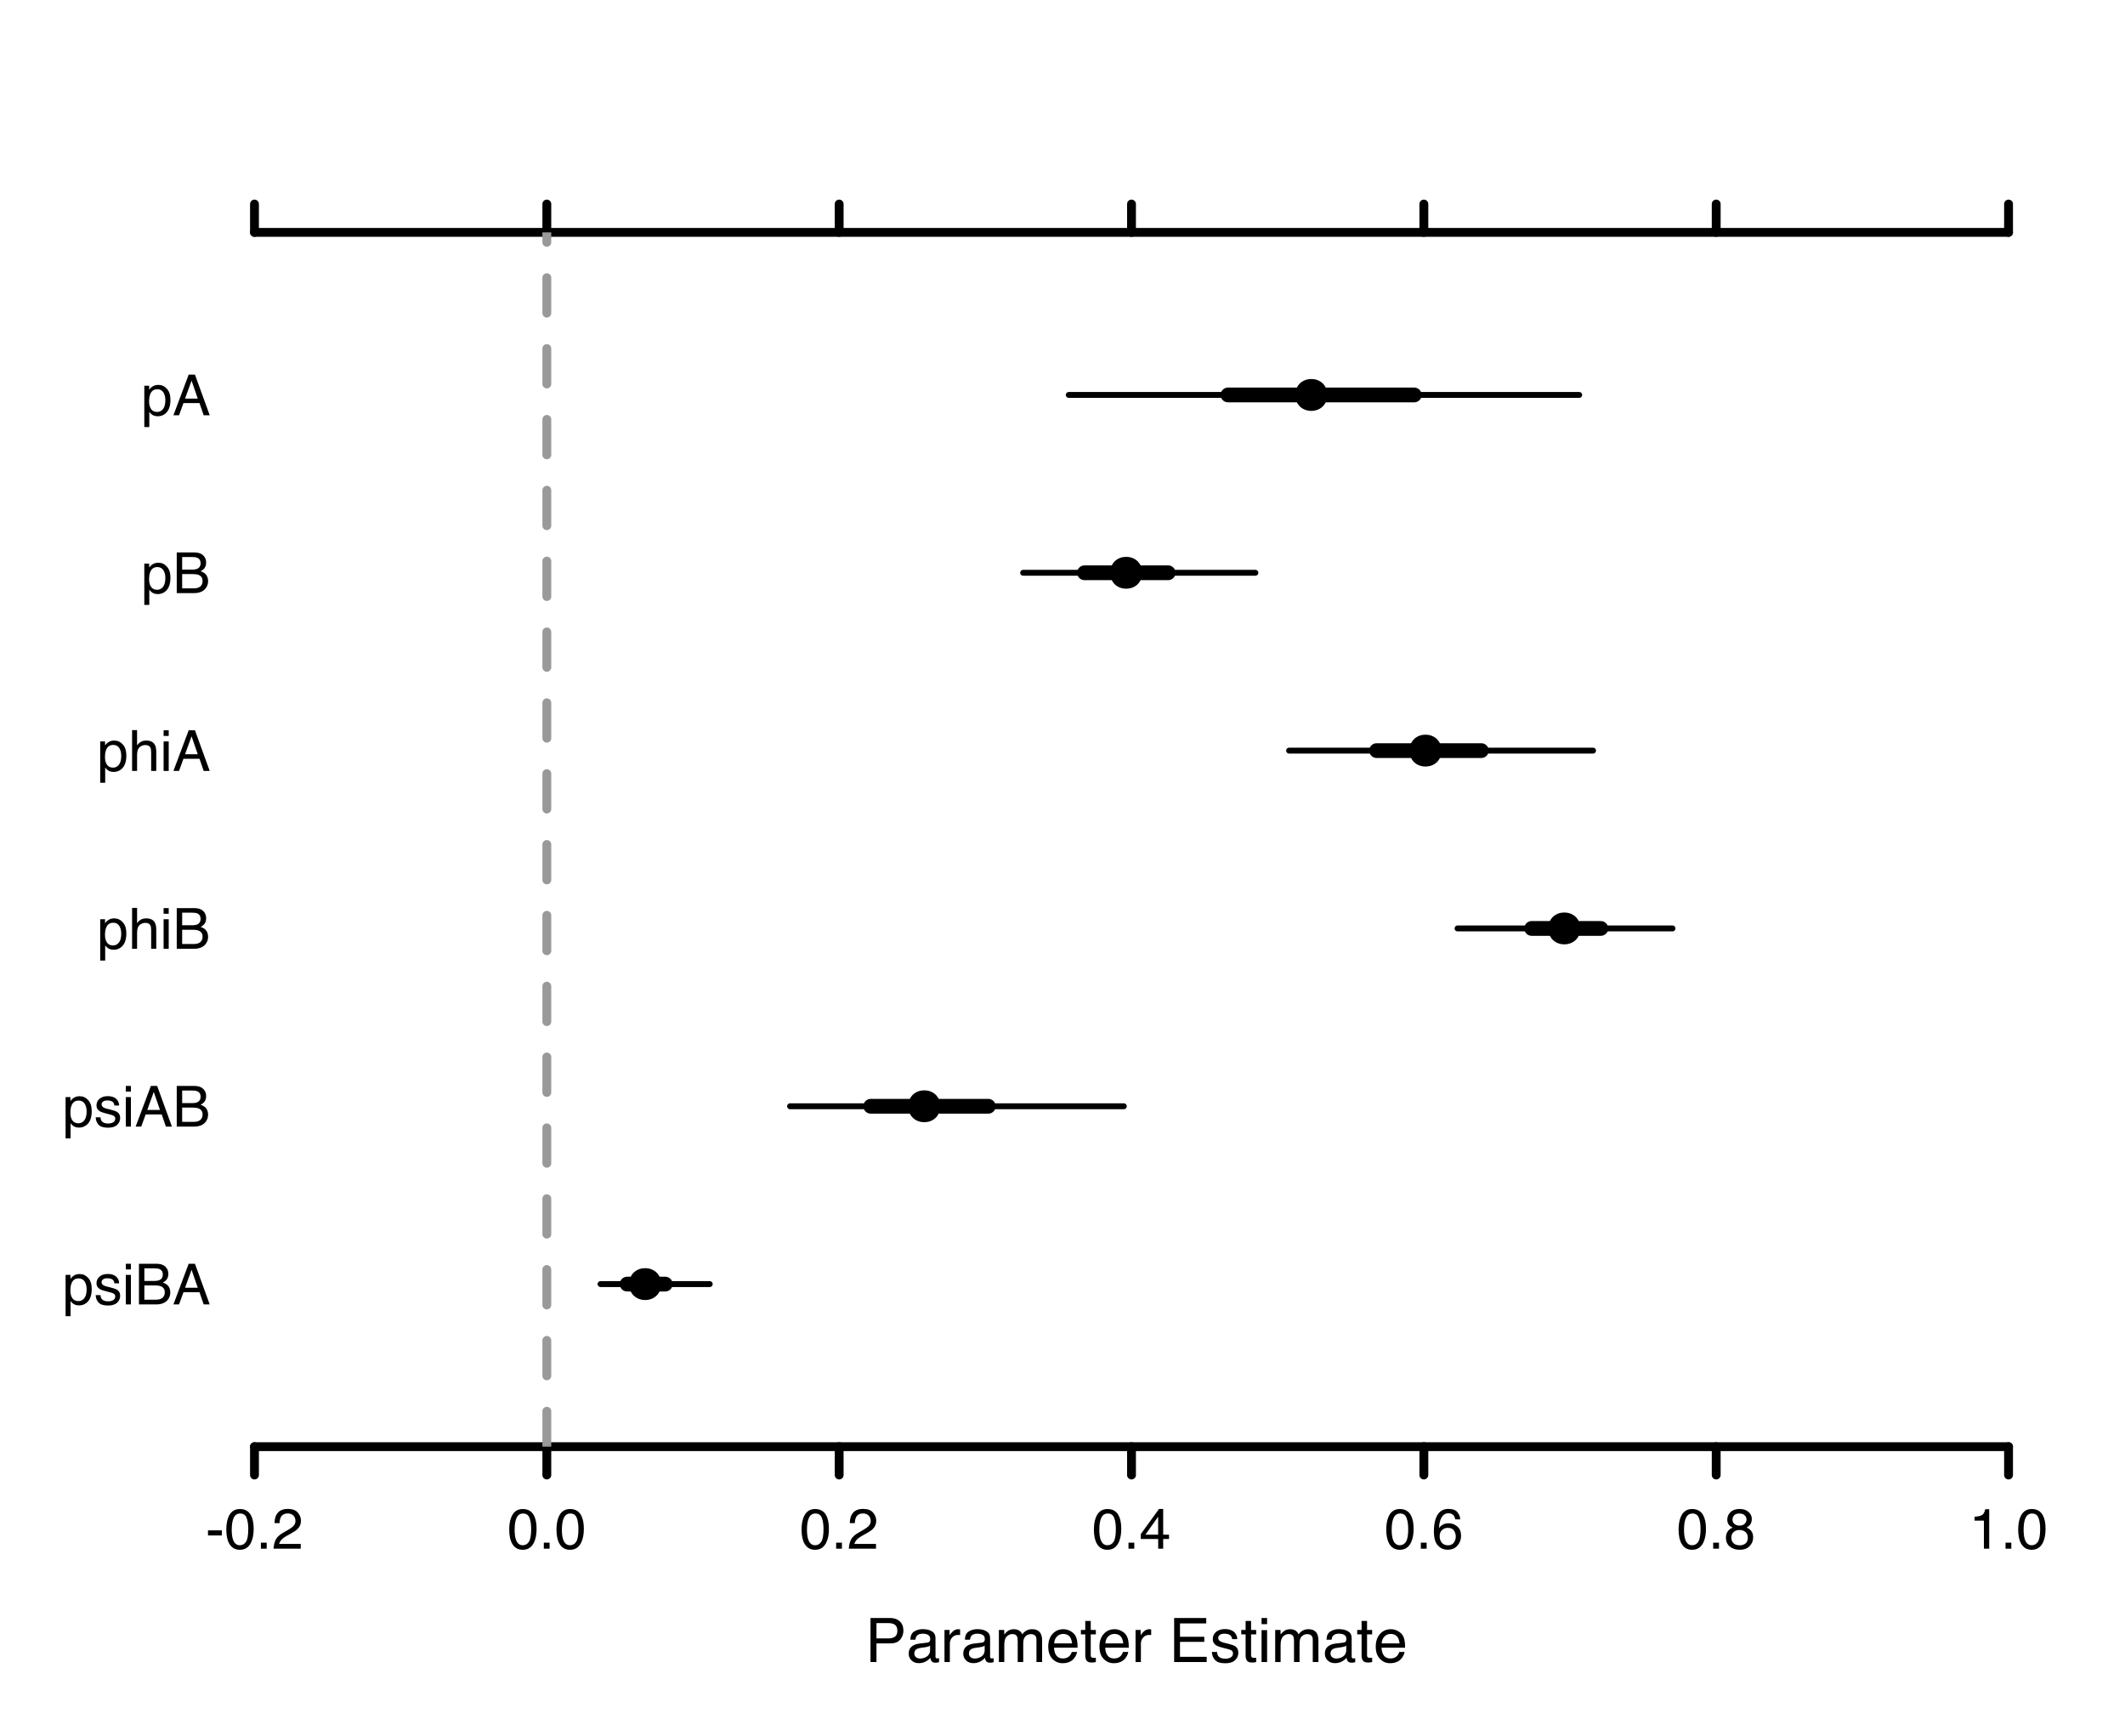
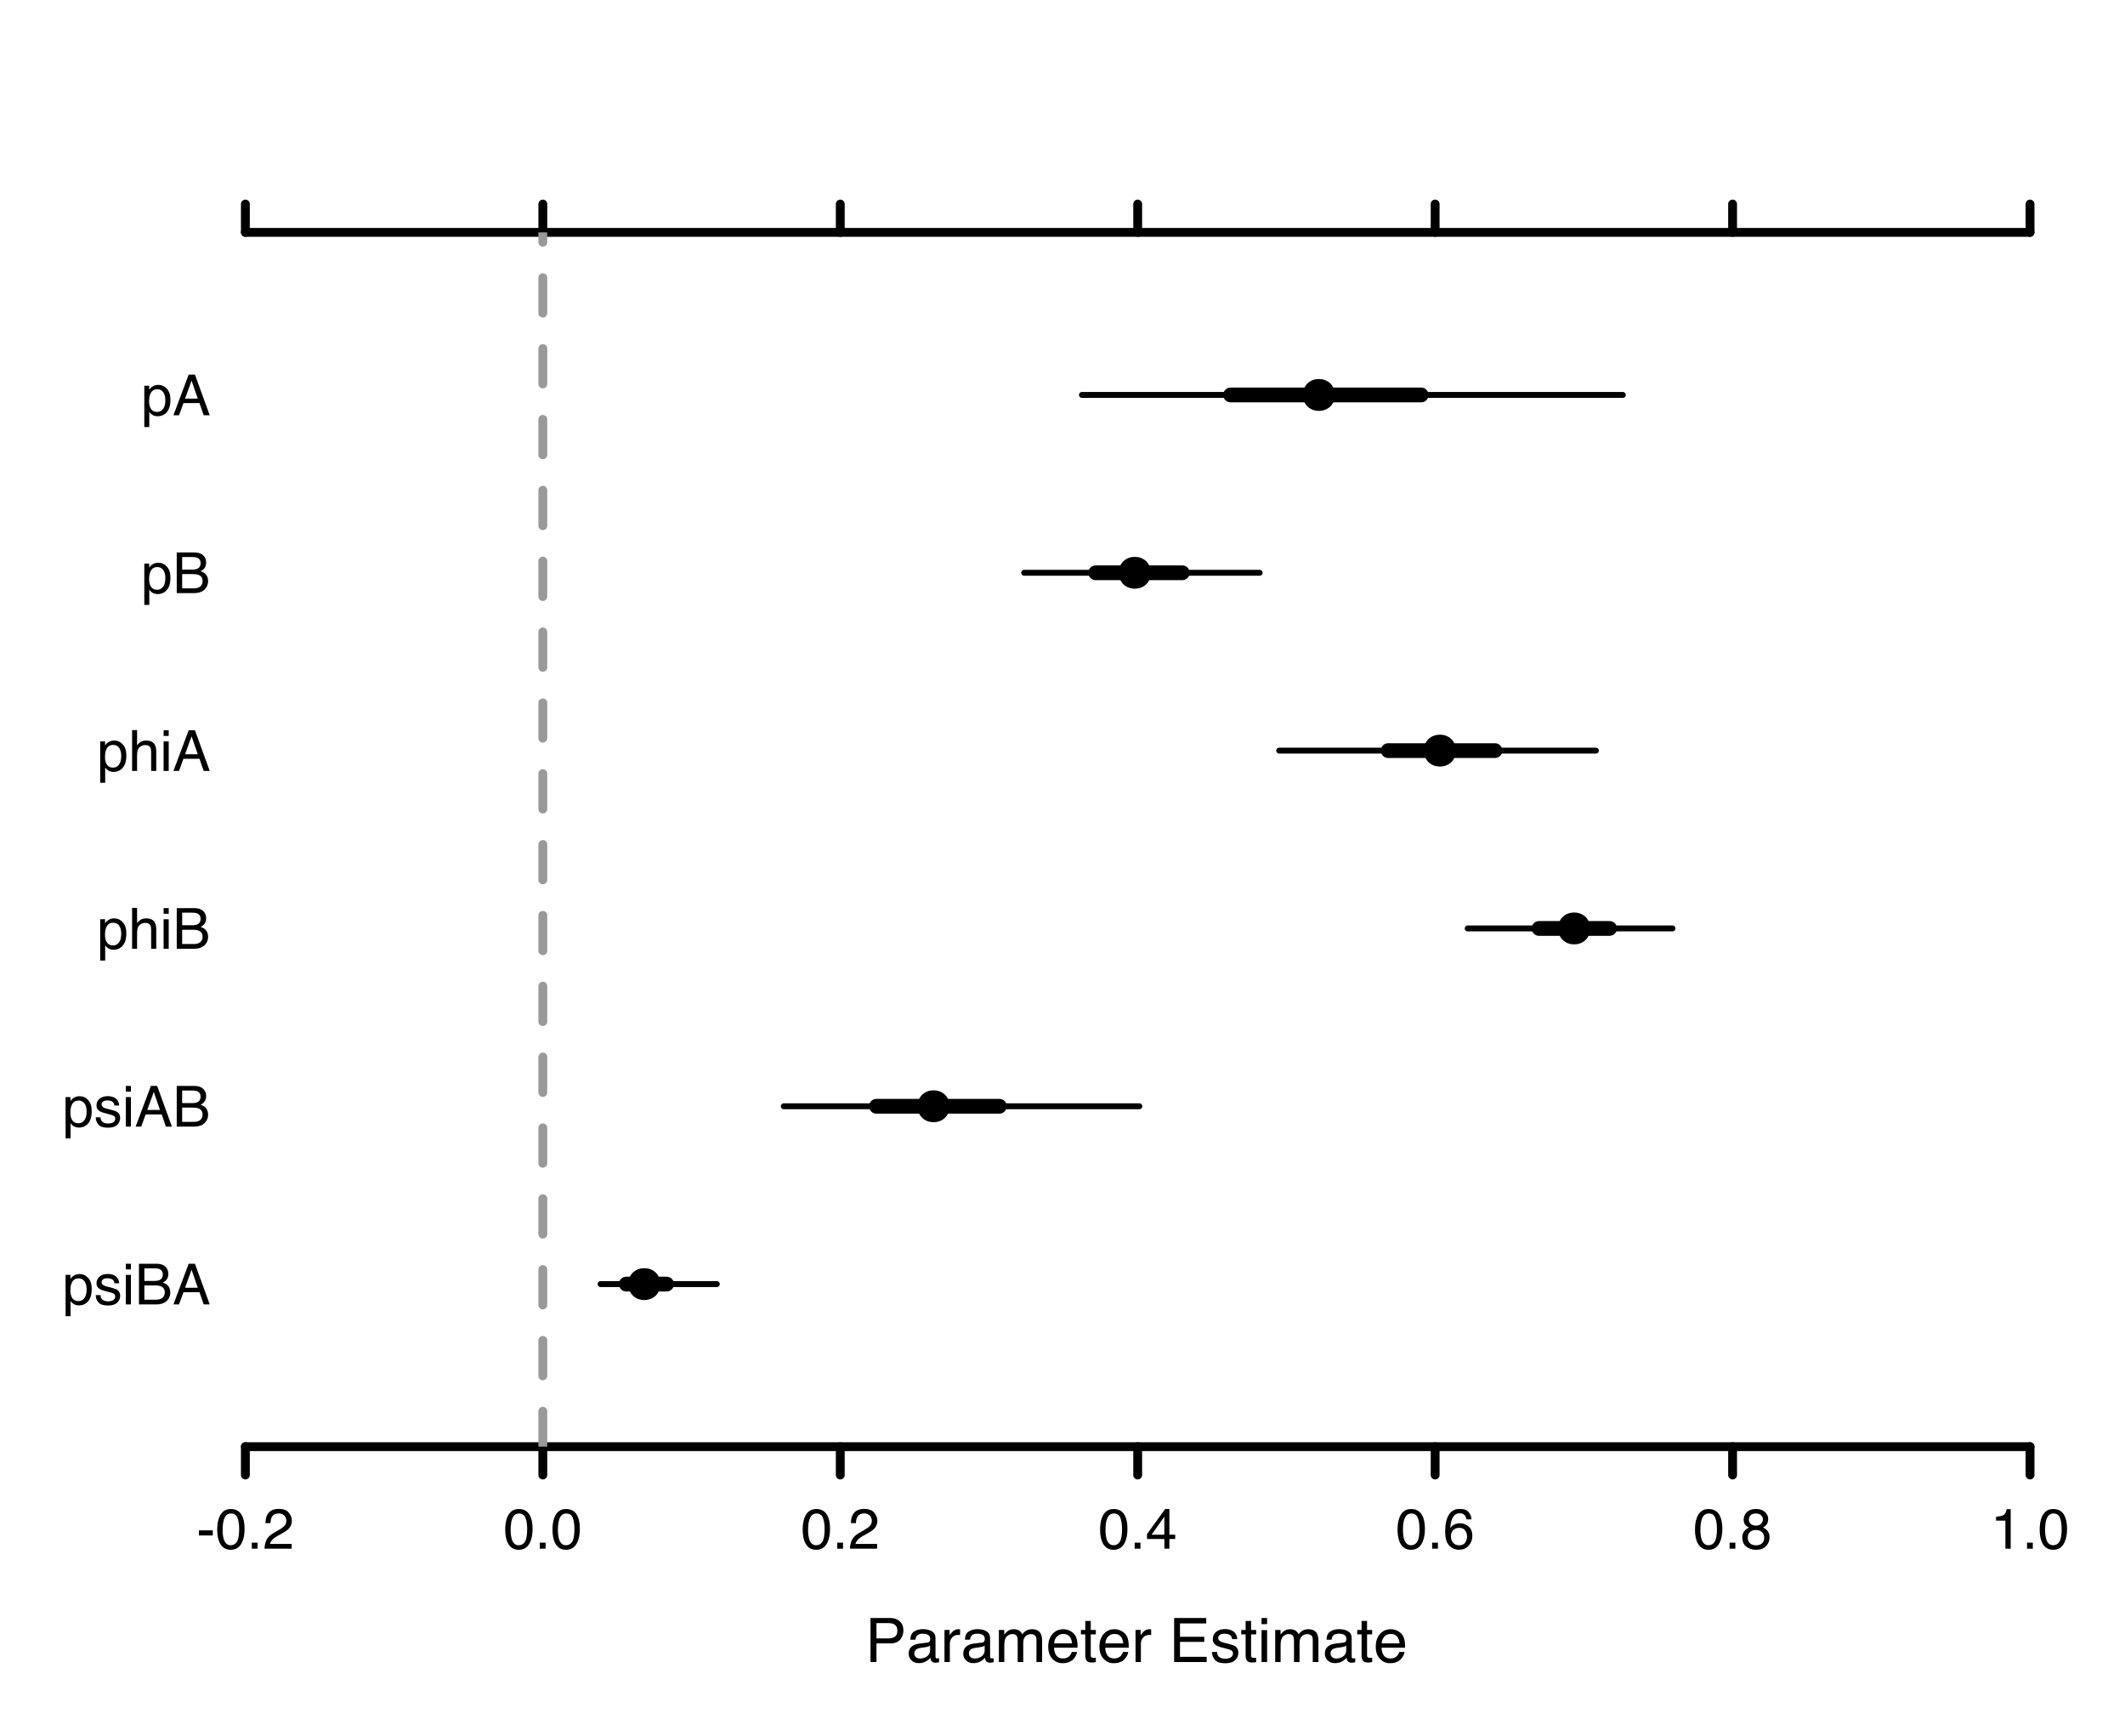
<svg xmlns="http://www.w3.org/2000/svg" xmlns:xlink="http://www.w3.org/1999/xlink" width="540pt" height="441pt" viewBox="0 0 540 441" version="1.1">
  <defs>
    <g>
      <symbol overflow="visible" id="glyph0-0">
        <path style="stroke:none;" d="M 0.5 0 L 0.5 -11.188 L 9.375 -11.188 L 9.375 0 Z M 7.984 -1.406 L 7.984 -9.781 L 1.906 -9.781 L 1.906 -1.406 Z M 7.984 -1.406 " />
      </symbol>
      <symbol overflow="visible" id="glyph0-1">
        <path style="stroke:none;" d="M 1.328 -11.188 L 6.359 -11.188 C 7.359 -11.188 8.16 -10.906 8.766 -10.344 C 9.379 -9.781 9.688 -8.992 9.688 -7.984 C 9.688 -7.109 9.414 -6.348 8.875 -5.703 C 8.332 -5.055 7.492 -4.734 6.359 -4.734 L 2.844 -4.734 L 2.844 0 L 1.328 0 Z M 8.156 -7.969 C 8.156 -8.789 7.848 -9.348 7.234 -9.641 C 6.898 -9.805 6.441 -9.891 5.859 -9.891 L 2.844 -9.891 L 2.844 -6 L 5.859 -6 C 6.547 -6 7.098 -6.145 7.516 -6.438 C 7.941 -6.727 8.156 -7.238 8.156 -7.969 Z M 8.156 -7.969 " />
      </symbol>
      <symbol overflow="visible" id="glyph0-2">
        <path style="stroke:none;" d="M 2.062 -2.172 C 2.062 -1.773 2.203 -1.461 2.484 -1.234 C 2.773 -1.004 3.117 -0.891 3.516 -0.891 C 3.992 -0.891 4.461 -1 4.922 -1.219 C 5.68 -1.594 6.062 -2.203 6.062 -3.047 L 6.062 -4.156 C 5.895 -4.039 5.676 -3.945 5.406 -3.875 C 5.145 -3.812 4.891 -3.766 4.641 -3.734 L 3.812 -3.625 C 3.312 -3.562 2.938 -3.457 2.688 -3.312 C 2.27 -3.07 2.062 -2.691 2.062 -2.172 Z M 5.375 -4.938 C 5.688 -4.977 5.895 -5.113 6 -5.344 C 6.062 -5.457 6.094 -5.629 6.094 -5.859 C 6.094 -6.328 5.926 -6.664 5.594 -6.875 C 5.258 -7.094 4.785 -7.203 4.172 -7.203 C 3.453 -7.203 2.945 -7.004 2.656 -6.609 C 2.488 -6.398 2.379 -6.086 2.328 -5.672 L 1.047 -5.672 C 1.066 -6.672 1.391 -7.367 2.016 -7.766 C 2.648 -8.16 3.379 -8.359 4.203 -8.359 C 5.16 -8.359 5.941 -8.172 6.547 -7.797 C 7.141 -7.43 7.438 -6.863 7.438 -6.094 L 7.438 -1.406 C 7.438 -1.258 7.461 -1.141 7.516 -1.047 C 7.578 -0.961 7.703 -0.922 7.891 -0.922 C 7.953 -0.922 8.02 -0.926 8.094 -0.938 C 8.164 -0.945 8.25 -0.957 8.344 -0.969 L 8.344 0.031 C 8.125 0.094 7.957 0.129 7.844 0.141 C 7.738 0.16 7.586 0.172 7.391 0.172 C 6.922 0.172 6.578 0.004 6.359 -0.328 C 6.254 -0.504 6.176 -0.754 6.125 -1.078 C 5.844 -0.711 5.441 -0.395 4.922 -0.125 C 4.398 0.145 3.828 0.281 3.203 0.281 C 2.441 0.281 1.82 0.051 1.344 -0.406 C 0.863 -0.875 0.625 -1.453 0.625 -2.141 C 0.625 -2.898 0.859 -3.484 1.328 -3.891 C 1.805 -4.305 2.426 -4.566 3.188 -4.672 Z M 4.234 -8.359 Z M 4.234 -8.359 " />
      </symbol>
      <symbol overflow="visible" id="glyph0-3">
        <path style="stroke:none;" d="M 1.047 -8.156 L 2.344 -8.156 L 2.344 -6.75 C 2.445 -7.02 2.707 -7.352 3.125 -7.75 C 3.539 -8.145 4.02 -8.344 4.562 -8.344 C 4.594 -8.344 4.641 -8.336 4.703 -8.328 C 4.766 -8.328 4.867 -8.316 5.016 -8.297 L 5.016 -6.859 C 4.93 -6.867 4.852 -6.875 4.781 -6.875 C 4.719 -6.883 4.645 -6.891 4.562 -6.891 C 3.875 -6.891 3.344 -6.664 2.969 -6.219 C 2.594 -5.781 2.406 -5.27 2.406 -4.688 L 2.406 0 L 1.047 0 Z M 1.047 -8.156 " />
      </symbol>
      <symbol overflow="visible" id="glyph0-4">
        <path style="stroke:none;" d="M 1 -8.156 L 2.359 -8.156 L 2.359 -7 C 2.68 -7.395 2.977 -7.688 3.25 -7.875 C 3.695 -8.188 4.207 -8.344 4.781 -8.344 C 5.426 -8.344 5.945 -8.18 6.344 -7.859 C 6.57 -7.672 6.773 -7.398 6.953 -7.047 C 7.266 -7.484 7.625 -7.805 8.031 -8.016 C 8.445 -8.234 8.91 -8.344 9.422 -8.344 C 10.516 -8.344 11.258 -7.945 11.656 -7.156 C 11.875 -6.727 11.984 -6.148 11.984 -5.422 L 11.984 0 L 10.547 0 L 10.547 -5.672 C 10.547 -6.211 10.41 -6.582 10.141 -6.781 C 9.867 -6.988 9.539 -7.094 9.156 -7.094 C 8.613 -7.094 8.148 -6.91 7.766 -6.547 C 7.379 -6.18 7.188 -5.582 7.188 -4.75 L 7.188 0 L 5.781 0 L 5.781 -5.328 C 5.781 -5.879 5.719 -6.281 5.594 -6.531 C 5.383 -6.914 4.992 -7.109 4.422 -7.109 C 3.898 -7.109 3.426 -6.906 3 -6.5 C 2.582 -6.102 2.375 -5.379 2.375 -4.328 L 2.375 0 L 1 0 Z M 1 -8.156 " />
      </symbol>
      <symbol overflow="visible" id="glyph0-5">
        <path style="stroke:none;" d="M 4.406 -8.344 C 4.977 -8.344 5.535 -8.203 6.078 -7.922 C 6.617 -7.648 7.035 -7.301 7.328 -6.875 C 7.598 -6.469 7.781 -5.988 7.875 -5.438 C 7.957 -5.062 8 -4.461 8 -3.641 L 2.016 -3.641 C 2.047 -2.816 2.242 -2.156 2.609 -1.656 C 2.973 -1.156 3.535 -0.906 4.297 -0.906 C 5.016 -0.906 5.586 -1.141 6.016 -1.609 C 6.254 -1.879 6.426 -2.195 6.531 -2.562 L 7.875 -2.562 C 7.844 -2.258 7.723 -1.922 7.516 -1.547 C 7.316 -1.18 7.098 -0.883 6.859 -0.656 C 6.441 -0.25 5.926 0.023 5.312 0.172 C 4.977 0.254 4.602 0.297 4.188 0.297 C 3.176 0.297 2.316 -0.07 1.609 -0.812 C 0.898 -1.551 0.547 -2.586 0.547 -3.922 C 0.547 -5.234 0.898 -6.297 1.609 -7.109 C 2.328 -7.93 3.258 -8.344 4.406 -8.344 Z M 6.594 -4.734 C 6.531 -5.328 6.398 -5.801 6.203 -6.156 C 5.828 -6.812 5.195 -7.141 4.312 -7.141 C 3.688 -7.141 3.16 -6.91 2.734 -6.453 C 2.305 -6.004 2.082 -5.43 2.062 -4.734 Z M 4.266 -8.359 Z M 4.266 -8.359 " />
      </symbol>
      <symbol overflow="visible" id="glyph0-6">
        <path style="stroke:none;" d="M 1.281 -10.438 L 2.672 -10.438 L 2.672 -8.156 L 3.969 -8.156 L 3.969 -7.031 L 2.672 -7.031 L 2.672 -1.719 C 2.672 -1.426 2.766 -1.234 2.953 -1.141 C 3.055 -1.086 3.234 -1.062 3.484 -1.062 C 3.555 -1.062 3.629 -1.062 3.703 -1.062 C 3.773 -1.062 3.863 -1.066 3.969 -1.078 L 3.969 0 C 3.812 0.039 3.645 0.07 3.469 0.094 C 3.301 0.113 3.117 0.125 2.922 0.125 C 2.285 0.125 1.852 -0.035 1.625 -0.359 C 1.395 -0.691 1.281 -1.117 1.281 -1.641 L 1.281 -7.031 L 0.172 -7.031 L 0.172 -8.156 L 1.281 -8.156 Z M 1.281 -10.438 " />
      </symbol>
      <symbol overflow="visible" id="glyph0-7">
        <path style="stroke:none;" d="" />
      </symbol>
      <symbol overflow="visible" id="glyph0-8">
        <path style="stroke:none;" d="M 1.328 -11.188 L 9.484 -11.188 L 9.484 -9.812 L 2.812 -9.812 L 2.812 -6.422 L 8.984 -6.422 L 8.984 -5.125 L 2.812 -5.125 L 2.812 -1.328 L 9.594 -1.328 L 9.594 0 L 1.328 0 Z M 5.469 -11.188 Z M 5.469 -11.188 " />
      </symbol>
      <symbol overflow="visible" id="glyph0-9">
        <path style="stroke:none;" d="M 1.812 -2.562 C 1.852 -2.102 1.969 -1.75 2.156 -1.5 C 2.508 -1.062 3.109 -0.844 3.953 -0.844 C 4.461 -0.844 4.91 -0.953 5.297 -1.172 C 5.68 -1.391 5.875 -1.734 5.875 -2.203 C 5.875 -2.547 5.719 -2.812 5.406 -3 C 5.207 -3.113 4.816 -3.242 4.234 -3.391 L 3.156 -3.656 C 2.457 -3.832 1.941 -4.023 1.609 -4.234 C 1.023 -4.609 0.734 -5.125 0.734 -5.781 C 0.734 -6.551 1.008 -7.176 1.562 -7.656 C 2.125 -8.133 2.875 -8.375 3.812 -8.375 C 5.039 -8.375 5.926 -8.008 6.469 -7.281 C 6.801 -6.82 6.961 -6.332 6.953 -5.812 L 5.672 -5.812 C 5.641 -6.125 5.531 -6.406 5.344 -6.656 C 5.02 -7.02 4.473 -7.203 3.703 -7.203 C 3.18 -7.203 2.785 -7.098 2.516 -6.891 C 2.254 -6.691 2.125 -6.43 2.125 -6.109 C 2.125 -5.754 2.301 -5.473 2.656 -5.266 C 2.852 -5.141 3.148 -5.023 3.547 -4.922 L 4.453 -4.703 C 5.441 -4.461 6.102 -4.234 6.438 -4.016 C 6.969 -3.66 7.234 -3.109 7.234 -2.359 C 7.234 -1.629 6.957 -1 6.406 -0.469 C 5.852 0.051 5.016 0.312 3.891 0.312 C 2.68 0.312 1.82 0.035 1.312 -0.516 C 0.812 -1.066 0.539 -1.75 0.5 -2.562 Z M 3.844 -8.359 Z M 3.844 -8.359 " />
      </symbol>
      <symbol overflow="visible" id="glyph0-10">
        <path style="stroke:none;" d="M 1 -8.109 L 2.406 -8.109 L 2.406 0 L 1 0 Z M 1 -11.188 L 2.406 -11.188 L 2.406 -9.625 L 1 -9.625 Z M 1 -11.188 " />
      </symbol>
      <symbol overflow="visible" id="glyph1-0">
        <path style="stroke:none;" d="M 0.469 0 L 0.469 -10.328 L 8.672 -10.328 L 8.672 0 Z M 7.375 -1.297 L 7.375 -9.047 L 1.766 -9.047 L 1.766 -1.297 Z M 7.375 -1.297 " />
      </symbol>
      <symbol overflow="visible" id="glyph1-1">
        <path style="stroke:none;" d="M 0.594 -4.656 L 4.125 -4.656 L 4.125 -3.359 L 0.594 -3.359 Z M 0.594 -4.656 " />
      </symbol>
      <symbol overflow="visible" id="glyph1-2">
        <path style="stroke:none;" d="M 3.891 -10.078 C 5.203 -10.078 6.145 -9.539 6.719 -8.469 C 7.176 -7.633 7.406 -6.492 7.406 -5.047 C 7.406 -3.68 7.195 -2.551 6.781 -1.656 C 6.195 -0.363 5.234 0.281 3.891 0.281 C 2.68 0.281 1.781 -0.242 1.188 -1.297 C 0.695 -2.172 0.453 -3.348 0.453 -4.828 C 0.453 -5.973 0.598 -6.957 0.891 -7.781 C 1.441 -9.312 2.441 -10.078 3.891 -10.078 Z M 3.891 -0.875 C 4.547 -0.875 5.066 -1.164 5.453 -1.75 C 5.836 -2.332 6.031 -3.414 6.031 -5 C 6.031 -6.145 5.891 -7.086 5.609 -7.828 C 5.328 -8.566 4.781 -8.938 3.969 -8.938 C 3.227 -8.938 2.688 -8.582 2.344 -7.875 C 2 -7.176 1.828 -6.145 1.828 -4.781 C 1.828 -3.758 1.938 -2.938 2.156 -2.312 C 2.488 -1.352 3.066 -0.875 3.891 -0.875 Z M 3.891 -0.875 " />
      </symbol>
      <symbol overflow="visible" id="glyph1-3">
        <path style="stroke:none;" d="M 1.234 -1.531 L 2.703 -1.531 L 2.703 0 L 1.234 0 Z M 1.234 -1.531 " />
      </symbol>
      <symbol overflow="visible" id="glyph1-4">
        <path style="stroke:none;" d="M 0.453 0 C 0.492 -0.863 0.672 -1.617 0.984 -2.266 C 1.297 -2.91 1.906 -3.492 2.812 -4.016 L 4.172 -4.797 C 4.773 -5.148 5.195 -5.453 5.438 -5.703 C 5.82 -6.086 6.016 -6.531 6.016 -7.031 C 6.016 -7.613 5.836 -8.078 5.484 -8.422 C 5.129 -8.773 4.66 -8.953 4.078 -8.953 C 3.211 -8.953 2.613 -8.625 2.281 -7.969 C 2.102 -7.613 2.004 -7.125 1.984 -6.5 L 0.703 -6.5 C 0.711 -7.375 0.875 -8.086 1.188 -8.641 C 1.727 -9.617 2.695 -10.109 4.094 -10.109 C 5.238 -10.109 6.078 -9.797 6.609 -9.172 C 7.148 -8.547 7.422 -7.852 7.422 -7.094 C 7.422 -6.281 7.133 -5.586 6.562 -5.016 C 6.238 -4.68 5.648 -4.281 4.797 -3.812 L 3.828 -3.281 C 3.367 -3.02 3.008 -2.773 2.75 -2.547 C 2.281 -2.141 1.984 -1.691 1.859 -1.203 L 7.359 -1.203 L 7.359 0 Z M 0.453 0 " />
      </symbol>
      <symbol overflow="visible" id="glyph1-5">
        <path style="stroke:none;" d="M 4.766 -3.562 L 4.766 -8.125 L 1.531 -3.562 Z M 4.781 0 L 4.781 -2.469 L 0.359 -2.469 L 0.359 -3.703 L 4.984 -10.094 L 6.047 -10.094 L 6.047 -3.562 L 7.531 -3.562 L 7.531 -2.469 L 6.047 -2.469 L 6.047 0 Z M 4.781 0 " />
      </symbol>
      <symbol overflow="visible" id="glyph1-6">
        <path style="stroke:none;" d="M 4.219 -10.109 C 5.344 -10.109 6.125 -9.816 6.562 -9.234 C 7.008 -8.648 7.234 -8.051 7.234 -7.438 L 5.984 -7.438 C 5.898 -7.832 5.781 -8.145 5.625 -8.375 C 5.312 -8.789 4.848 -9 4.234 -9 C 3.523 -9 2.961 -8.672 2.547 -8.016 C 2.129 -7.367 1.895 -6.438 1.844 -5.219 C 2.133 -5.645 2.504 -5.961 2.953 -6.172 C 3.348 -6.359 3.797 -6.453 4.297 -6.453 C 5.141 -6.453 5.875 -6.18 6.5 -5.641 C 7.133 -5.098 7.453 -4.297 7.453 -3.234 C 7.453 -2.316 7.148 -1.504 6.547 -0.797 C 5.953 -0.086 5.109 0.266 4.016 0.266 C 3.066 0.266 2.25 -0.094 1.562 -0.812 C 0.883 -1.531 0.547 -2.734 0.547 -4.422 C 0.547 -5.672 0.695 -6.734 1 -7.609 C 1.582 -9.273 2.656 -10.109 4.219 -10.109 Z M 4.125 -0.859 C 4.789 -0.859 5.285 -1.082 5.609 -1.531 C 5.941 -1.977 6.109 -2.508 6.109 -3.125 C 6.109 -3.633 5.957 -4.125 5.656 -4.594 C 5.363 -5.062 4.832 -5.297 4.062 -5.297 C 3.52 -5.297 3.039 -5.113 2.625 -4.75 C 2.219 -4.395 2.016 -3.852 2.016 -3.125 C 2.016 -2.488 2.195 -1.953 2.562 -1.516 C 2.938 -1.078 3.457 -0.859 4.125 -0.859 Z M 4.125 -0.859 " />
      </symbol>
      <symbol overflow="visible" id="glyph1-7">
        <path style="stroke:none;" d="M 3.922 -5.859 C 4.473 -5.859 4.906 -6.008 5.219 -6.312 C 5.539 -6.625 5.703 -7 5.703 -7.438 C 5.703 -7.812 5.551 -8.156 5.25 -8.469 C 4.945 -8.781 4.488 -8.938 3.875 -8.938 C 3.27 -8.938 2.828 -8.781 2.547 -8.469 C 2.273 -8.156 2.141 -7.785 2.141 -7.359 C 2.141 -6.891 2.316 -6.52 2.672 -6.25 C 3.023 -5.988 3.441 -5.859 3.922 -5.859 Z M 4 -0.859 C 4.582 -0.859 5.066 -1.016 5.453 -1.328 C 5.836 -1.648 6.031 -2.125 6.031 -2.75 C 6.031 -3.406 5.832 -3.898 5.438 -4.234 C 5.039 -4.578 4.531 -4.75 3.906 -4.75 C 3.301 -4.75 2.805 -4.578 2.422 -4.234 C 2.035 -3.891 1.844 -3.41 1.844 -2.797 C 1.844 -2.273 2.016 -1.82 2.359 -1.438 C 2.711 -1.051 3.258 -0.859 4 -0.859 Z M 2.188 -5.359 C 1.844 -5.516 1.57 -5.691 1.375 -5.891 C 1 -6.266 0.812 -6.754 0.812 -7.359 C 0.812 -8.109 1.082 -8.75 1.625 -9.281 C 2.176 -9.82 2.953 -10.094 3.953 -10.094 C 4.91 -10.094 5.664 -9.836 6.219 -9.328 C 6.77 -8.828 7.047 -8.238 7.047 -7.562 C 7.047 -6.926 6.883 -6.414 6.562 -6.031 C 6.383 -5.812 6.109 -5.594 5.734 -5.375 C 6.148 -5.188 6.477 -4.969 6.719 -4.719 C 7.164 -4.25 7.391 -3.641 7.391 -2.891 C 7.391 -2.004 7.086 -1.254 6.484 -0.641 C 5.891 -0.023 5.051 0.281 3.969 0.281 C 2.988 0.281 2.16 0.016 1.484 -0.516 C 0.805 -1.047 0.469 -1.816 0.469 -2.828 C 0.469 -3.422 0.613 -3.93 0.906 -4.359 C 1.195 -4.797 1.625 -5.129 2.188 -5.359 Z M 2.188 -5.359 " />
      </symbol>
      <symbol overflow="visible" id="glyph1-8">
        <path style="stroke:none;" d="M 1.375 -7.125 L 1.375 -8.109 C 2.289 -8.191 2.926 -8.336 3.281 -8.547 C 3.645 -8.754 3.914 -9.25 4.094 -10.031 L 5.094 -10.031 L 5.094 0 L 3.75 0 L 3.75 -7.125 Z M 1.375 -7.125 " />
      </symbol>
      <symbol overflow="visible" id="glyph1-9">
        <path style="stroke:none;" d="M 4.109 -0.844 C 4.703 -0.844 5.191 -1.086 5.578 -1.578 C 5.973 -2.078 6.172 -2.82 6.172 -3.812 C 6.172 -4.414 6.082 -4.93 5.906 -5.359 C 5.582 -6.191 4.984 -6.609 4.109 -6.609 C 3.234 -6.609 2.633 -6.172 2.312 -5.297 C 2.133 -4.828 2.047 -4.227 2.047 -3.5 C 2.047 -2.914 2.133 -2.422 2.312 -2.016 C 2.633 -1.234 3.234 -0.844 4.109 -0.844 Z M 0.828 -7.5 L 2.062 -7.5 L 2.062 -6.5 C 2.312 -6.844 2.586 -7.109 2.891 -7.297 C 3.316 -7.578 3.816 -7.719 4.391 -7.719 C 5.242 -7.719 5.969 -7.391 6.562 -6.734 C 7.164 -6.078 7.469 -5.145 7.469 -3.938 C 7.469 -2.289 7.035 -1.117 6.172 -0.422 C 5.629 0.023 5 0.25 4.281 0.25 C 3.707 0.25 3.227 0.125 2.844 -0.125 C 2.625 -0.258 2.375 -0.5 2.094 -0.844 L 2.094 3 L 0.828 3 Z M 0.828 -7.5 " />
      </symbol>
      <symbol overflow="visible" id="glyph1-10">
        <path style="stroke:none;" d="M 1.688 -2.359 C 1.719 -1.941 1.82 -1.617 2 -1.391 C 2.312 -0.984 2.863 -0.781 3.656 -0.781 C 4.125 -0.781 4.535 -0.879 4.891 -1.078 C 5.254 -1.285 5.438 -1.602 5.438 -2.031 C 5.438 -2.352 5.289 -2.598 5 -2.766 C 4.82 -2.867 4.461 -2.988 3.922 -3.125 L 2.906 -3.391 C 2.27 -3.547 1.797 -3.723 1.484 -3.922 C 0.941 -4.266 0.672 -4.738 0.672 -5.344 C 0.672 -6.051 0.926 -6.625 1.438 -7.062 C 1.957 -7.508 2.648 -7.734 3.516 -7.734 C 4.648 -7.734 5.469 -7.398 5.969 -6.734 C 6.281 -6.305 6.43 -5.848 6.422 -5.359 L 5.234 -5.359 C 5.211 -5.648 5.113 -5.91 4.938 -6.141 C 4.645 -6.473 4.141 -6.641 3.422 -6.641 C 2.941 -6.641 2.578 -6.547 2.328 -6.359 C 2.086 -6.18 1.969 -5.945 1.969 -5.656 C 1.969 -5.32 2.129 -5.055 2.453 -4.859 C 2.641 -4.742 2.914 -4.641 3.281 -4.547 L 4.109 -4.344 C 5.023 -4.125 5.633 -3.91 5.938 -3.703 C 6.438 -3.379 6.688 -2.875 6.688 -2.188 C 6.688 -1.508 6.43 -0.926 5.922 -0.438 C 5.41 0.039 4.633 0.281 3.594 0.281 C 2.469 0.281 1.672 0.031 1.203 -0.469 C 0.742 -0.977 0.5 -1.609 0.469 -2.359 Z M 3.547 -7.719 Z M 3.547 -7.719 " />
      </symbol>
      <symbol overflow="visible" id="glyph1-11">
        <path style="stroke:none;" d="M 0.922 -7.5 L 2.219 -7.5 L 2.219 0 L 0.922 0 Z M 0.922 -10.328 L 2.219 -10.328 L 2.219 -8.891 L 0.922 -8.891 Z M 0.922 -10.328 " />
      </symbol>
      <symbol overflow="visible" id="glyph1-12">
        <path style="stroke:none;" d="M 4.984 -5.969 C 5.566 -5.969 6.023 -6.051 6.359 -6.219 C 6.867 -6.469 7.125 -6.93 7.125 -7.609 C 7.125 -8.273 6.852 -8.727 6.312 -8.969 C 6 -9.102 5.539 -9.172 4.938 -9.172 L 2.438 -9.172 L 2.438 -5.969 Z M 5.453 -1.203 C 6.305 -1.203 6.914 -1.445 7.281 -1.938 C 7.508 -2.25 7.625 -2.629 7.625 -3.078 C 7.625 -3.828 7.289 -4.336 6.625 -4.609 C 6.27 -4.754 5.801 -4.828 5.219 -4.828 L 2.438 -4.828 L 2.438 -1.203 Z M 1.062 -10.328 L 5.5 -10.328 C 6.707 -10.328 7.566 -9.969 8.078 -9.25 C 8.379 -8.82 8.531 -8.328 8.531 -7.766 C 8.531 -7.117 8.348 -6.586 7.984 -6.172 C 7.785 -5.953 7.504 -5.75 7.141 -5.562 C 7.672 -5.363 8.066 -5.133 8.328 -4.875 C 8.797 -4.426 9.031 -3.805 9.031 -3.016 C 9.031 -2.348 8.82 -1.742 8.406 -1.203 C 7.781 -0.398 6.789 0 5.438 0 L 1.062 0 Z M 1.062 -10.328 " />
      </symbol>
      <symbol overflow="visible" id="glyph1-13">
        <path style="stroke:none;" d="M 6.406 -4.234 L 4.828 -8.797 L 3.172 -4.234 Z M 4.094 -10.328 L 5.688 -10.328 L 9.438 0 L 7.906 0 L 6.844 -3.094 L 2.766 -3.094 L 1.641 0 L 0.219 0 Z M 4.094 -10.328 " />
      </symbol>
      <symbol overflow="visible" id="glyph1-14">
        <path style="stroke:none;" d="M 0.922 -10.375 L 2.188 -10.375 L 2.188 -6.516 C 2.488 -6.891 2.758 -7.156 3 -7.312 C 3.406 -7.582 3.914 -7.719 4.531 -7.719 C 5.625 -7.719 6.363 -7.332 6.75 -6.562 C 6.957 -6.145 7.062 -5.566 7.062 -4.828 L 7.062 0 L 5.766 0 L 5.766 -4.75 C 5.766 -5.301 5.695 -5.707 5.562 -5.969 C 5.332 -6.375 4.898 -6.578 4.266 -6.578 C 3.734 -6.578 3.254 -6.395 2.828 -6.031 C 2.398 -5.676 2.188 -5 2.188 -4 L 2.188 0 L 0.922 0 Z M 0.922 -10.375 " />
      </symbol>
    </g>
    <clipPath id="clip1">
-       <path d="M 137 59.039 L 141 59.039 L 141 367.559 L 137 367.559 Z M 137 59.039 " />
+       <path d="M 136 59.039 L 140 59.039 L 140 367.559 L 136 367.559 Z M 136 59.039 " />
    </clipPath>
  </defs>
  <g id="surface84">
    <rect x="0" y="0" width="540" height="441" style="fill:rgb(100%,100%,100%);fill-opacity:1;stroke:none;" />
    <g style="fill:rgb(0%,0%,0%);fill-opacity:1;">
      <use xlink:href="#glyph0-1" x="219.883" y="422.281" />
      <use xlink:href="#glyph0-2" x="230.288" y="422.281" />
      <use xlink:href="#glyph0-3" x="238.964" y="422.281" />
      <use xlink:href="#glyph0-2" x="244.159" y="422.281" />
      <use xlink:href="#glyph0-4" x="252.835" y="422.281" />
      <use xlink:href="#glyph0-5" x="265.83" y="422.281" />
      <use xlink:href="#glyph0-6" x="274.506" y="422.281" />
      <use xlink:href="#glyph0-5" x="278.84" y="422.281" />
      <use xlink:href="#glyph0-3" x="287.516" y="422.281" />
      <use xlink:href="#glyph0-7" x="292.711" y="422.281" />
      <use xlink:href="#glyph0-8" x="297.045" y="422.281" />
      <use xlink:href="#glyph0-9" x="307.45" y="422.281" />
      <use xlink:href="#glyph0-6" x="315.25" y="422.281" />
      <use xlink:href="#glyph0-10" x="319.584" y="422.281" />
      <use xlink:href="#glyph0-4" x="323.05" y="422.281" />
      <use xlink:href="#glyph0-2" x="336.045" y="422.281" />
      <use xlink:href="#glyph0-6" x="344.721" y="422.281" />
      <use xlink:href="#glyph0-5" x="349.055" y="422.281" />
    </g>
-     <path style="fill:none;stroke-width:2.25;stroke-linecap:round;stroke-linejoin:round;stroke:rgb(0%,0%,0%);stroke-opacity:1;stroke-miterlimit:10;" d="M 64.668 59.039 L 510.406 59.039 " />
-     <path style="fill:none;stroke-width:2.25;stroke-linecap:round;stroke-linejoin:round;stroke:rgb(0%,0%,0%);stroke-opacity:1;stroke-miterlimit:10;" d="M 64.668 59.039 L 64.668 51.84 " />
-     <path style="fill:none;stroke-width:2.25;stroke-linecap:round;stroke-linejoin:round;stroke:rgb(0%,0%,0%);stroke-opacity:1;stroke-miterlimit:10;" d="M 138.957 59.039 L 138.957 51.84 " />
-     <path style="fill:none;stroke-width:2.25;stroke-linecap:round;stroke-linejoin:round;stroke:rgb(0%,0%,0%);stroke-opacity:1;stroke-miterlimit:10;" d="M 213.246 59.039 L 213.246 51.84 " />
-     <path style="fill:none;stroke-width:2.25;stroke-linecap:round;stroke-linejoin:round;stroke:rgb(0%,0%,0%);stroke-opacity:1;stroke-miterlimit:10;" d="M 287.535 59.039 L 287.535 51.84 " />
-     <path style="fill:none;stroke-width:2.25;stroke-linecap:round;stroke-linejoin:round;stroke:rgb(0%,0%,0%);stroke-opacity:1;stroke-miterlimit:10;" d="M 361.828 59.039 L 361.828 51.84 " />
-     <path style="fill:none;stroke-width:2.25;stroke-linecap:round;stroke-linejoin:round;stroke:rgb(0%,0%,0%);stroke-opacity:1;stroke-miterlimit:10;" d="M 436.117 59.039 L 436.117 51.84 " />
-     <path style="fill:none;stroke-width:2.25;stroke-linecap:round;stroke-linejoin:round;stroke:rgb(0%,0%,0%);stroke-opacity:1;stroke-miterlimit:10;" d="M 510.406 59.039 L 510.406 51.84 " />
-     <path style="fill:none;stroke-width:2.25;stroke-linecap:round;stroke-linejoin:round;stroke:rgb(0%,0%,0%);stroke-opacity:1;stroke-miterlimit:10;" d="M 64.668 367.559 L 510.406 367.559 " />
-     <path style="fill:none;stroke-width:2.25;stroke-linecap:round;stroke-linejoin:round;stroke:rgb(0%,0%,0%);stroke-opacity:1;stroke-miterlimit:10;" d="M 64.668 367.559 L 64.668 374.762 " />
-     <path style="fill:none;stroke-width:2.25;stroke-linecap:round;stroke-linejoin:round;stroke:rgb(0%,0%,0%);stroke-opacity:1;stroke-miterlimit:10;" d="M 138.957 367.559 L 138.957 374.762 " />
-     <path style="fill:none;stroke-width:2.25;stroke-linecap:round;stroke-linejoin:round;stroke:rgb(0%,0%,0%);stroke-opacity:1;stroke-miterlimit:10;" d="M 213.246 367.559 L 213.246 374.762 " />
-     <path style="fill:none;stroke-width:2.25;stroke-linecap:round;stroke-linejoin:round;stroke:rgb(0%,0%,0%);stroke-opacity:1;stroke-miterlimit:10;" d="M 287.535 367.559 L 287.535 374.762 " />
-     <path style="fill:none;stroke-width:2.25;stroke-linecap:round;stroke-linejoin:round;stroke:rgb(0%,0%,0%);stroke-opacity:1;stroke-miterlimit:10;" d="M 361.828 367.559 L 361.828 374.762 " />
-     <path style="fill:none;stroke-width:2.25;stroke-linecap:round;stroke-linejoin:round;stroke:rgb(0%,0%,0%);stroke-opacity:1;stroke-miterlimit:10;" d="M 436.117 367.559 L 436.117 374.762 " />
-     <path style="fill:none;stroke-width:2.25;stroke-linecap:round;stroke-linejoin:round;stroke:rgb(0%,0%,0%);stroke-opacity:1;stroke-miterlimit:10;" d="M 510.406 367.559 L 510.406 374.762 " />
-     <g style="fill:rgb(0%,0%,0%);fill-opacity:1;">
-       <use xlink:href="#glyph1-1" x="52.262" y="393.48" />
-       <use xlink:href="#glyph1-2" x="57.057" y="393.48" />
-       <use xlink:href="#glyph1-3" x="65.066" y="393.48" />
-       <use xlink:href="#glyph1-4" x="69.066" y="393.48" />
-     </g>
-     <g style="fill:rgb(0%,0%,0%);fill-opacity:1;">
-       <use xlink:href="#glyph1-2" x="128.949" y="393.48" />
-       <use xlink:href="#glyph1-3" x="136.958" y="393.48" />
-       <use xlink:href="#glyph1-2" x="140.959" y="393.48" />
-     </g>
-     <g style="fill:rgb(0%,0%,0%);fill-opacity:1;">
-       <use xlink:href="#glyph1-2" x="203.238" y="393.48" />
-       <use xlink:href="#glyph1-3" x="211.247" y="393.48" />
-       <use xlink:href="#glyph1-4" x="215.248" y="393.48" />
-     </g>
-     <g style="fill:rgb(0%,0%,0%);fill-opacity:1;">
-       <use xlink:href="#glyph1-2" x="277.527" y="393.48" />
-       <use xlink:href="#glyph1-3" x="285.536" y="393.48" />
-       <use xlink:href="#glyph1-5" x="289.537" y="393.48" />
-     </g>
-     <g style="fill:rgb(0%,0%,0%);fill-opacity:1;">
-       <use xlink:href="#glyph1-2" x="351.82" y="393.48" />
-       <use xlink:href="#glyph1-3" x="359.829" y="393.48" />
-       <use xlink:href="#glyph1-6" x="363.83" y="393.48" />
-     </g>
-     <g style="fill:rgb(0%,0%,0%);fill-opacity:1;">
-       <use xlink:href="#glyph1-2" x="426.109" y="393.48" />
-       <use xlink:href="#glyph1-3" x="434.118" y="393.48" />
-       <use xlink:href="#glyph1-7" x="438.119" y="393.48" />
-     </g>
-     <g style="fill:rgb(0%,0%,0%);fill-opacity:1;">
-       <use xlink:href="#glyph1-8" x="500.398" y="393.48" />
-       <use xlink:href="#glyph1-3" x="508.407" y="393.48" />
-       <use xlink:href="#glyph1-2" x="512.408" y="393.48" />
+     <path style="fill:none;stroke-width:2.25;stroke-linecap:round;stroke-linejoin:round;stroke:rgb(0%,0%,0%);stroke-opacity:1;stroke-miterlimit:10;" d="M 62.355 59.039 L 515.867 59.039 " />
+     <path style="fill:none;stroke-width:2.25;stroke-linecap:round;stroke-linejoin:round;stroke:rgb(0%,0%,0%);stroke-opacity:1;stroke-miterlimit:10;" d="M 62.355 59.039 L 62.355 51.84 " />
+     <path style="fill:none;stroke-width:2.25;stroke-linecap:round;stroke-linejoin:round;stroke:rgb(0%,0%,0%);stroke-opacity:1;stroke-miterlimit:10;" d="M 137.941 59.039 L 137.941 51.84 " />
+     <path style="fill:none;stroke-width:2.25;stroke-linecap:round;stroke-linejoin:round;stroke:rgb(0%,0%,0%);stroke-opacity:1;stroke-miterlimit:10;" d="M 213.527 59.039 L 213.527 51.84 " />
+     <path style="fill:none;stroke-width:2.25;stroke-linecap:round;stroke-linejoin:round;stroke:rgb(0%,0%,0%);stroke-opacity:1;stroke-miterlimit:10;" d="M 289.109 59.039 L 289.109 51.84 " />
+     <path style="fill:none;stroke-width:2.25;stroke-linecap:round;stroke-linejoin:round;stroke:rgb(0%,0%,0%);stroke-opacity:1;stroke-miterlimit:10;" d="M 364.695 59.039 L 364.695 51.84 " />
+     <path style="fill:none;stroke-width:2.25;stroke-linecap:round;stroke-linejoin:round;stroke:rgb(0%,0%,0%);stroke-opacity:1;stroke-miterlimit:10;" d="M 440.281 59.039 L 440.281 51.84 " />
+     <path style="fill:none;stroke-width:2.25;stroke-linecap:round;stroke-linejoin:round;stroke:rgb(0%,0%,0%);stroke-opacity:1;stroke-miterlimit:10;" d="M 515.867 59.039 L 515.867 51.84 " />
+     <path style="fill:none;stroke-width:2.25;stroke-linecap:round;stroke-linejoin:round;stroke:rgb(0%,0%,0%);stroke-opacity:1;stroke-miterlimit:10;" d="M 62.355 367.559 L 515.867 367.559 " />
+     <path style="fill:none;stroke-width:2.25;stroke-linecap:round;stroke-linejoin:round;stroke:rgb(0%,0%,0%);stroke-opacity:1;stroke-miterlimit:10;" d="M 62.355 367.559 L 62.355 374.762 " />
+     <path style="fill:none;stroke-width:2.25;stroke-linecap:round;stroke-linejoin:round;stroke:rgb(0%,0%,0%);stroke-opacity:1;stroke-miterlimit:10;" d="M 137.941 367.559 L 137.941 374.762 " />
+     <path style="fill:none;stroke-width:2.25;stroke-linecap:round;stroke-linejoin:round;stroke:rgb(0%,0%,0%);stroke-opacity:1;stroke-miterlimit:10;" d="M 213.527 367.559 L 213.527 374.762 " />
+     <path style="fill:none;stroke-width:2.25;stroke-linecap:round;stroke-linejoin:round;stroke:rgb(0%,0%,0%);stroke-opacity:1;stroke-miterlimit:10;" d="M 289.109 367.559 L 289.109 374.762 " />
+     <path style="fill:none;stroke-width:2.25;stroke-linecap:round;stroke-linejoin:round;stroke:rgb(0%,0%,0%);stroke-opacity:1;stroke-miterlimit:10;" d="M 364.695 367.559 L 364.695 374.762 " />
+     <path style="fill:none;stroke-width:2.25;stroke-linecap:round;stroke-linejoin:round;stroke:rgb(0%,0%,0%);stroke-opacity:1;stroke-miterlimit:10;" d="M 440.281 367.559 L 440.281 374.762 " />
+     <path style="fill:none;stroke-width:2.25;stroke-linecap:round;stroke-linejoin:round;stroke:rgb(0%,0%,0%);stroke-opacity:1;stroke-miterlimit:10;" d="M 515.867 367.559 L 515.867 374.762 " />
+     <g style="fill:rgb(0%,0%,0%);fill-opacity:1;">
+       <use xlink:href="#glyph1-1" x="49.949" y="393.48" />
+       <use xlink:href="#glyph1-2" x="54.745" y="393.48" />
+       <use xlink:href="#glyph1-3" x="62.753" y="393.48" />
+       <use xlink:href="#glyph1-4" x="66.754" y="393.48" />
+     </g>
+     <g style="fill:rgb(0%,0%,0%);fill-opacity:1;">
+       <use xlink:href="#glyph1-2" x="127.934" y="393.48" />
+       <use xlink:href="#glyph1-3" x="135.942" y="393.48" />
+       <use xlink:href="#glyph1-2" x="139.943" y="393.48" />
+     </g>
+     <g style="fill:rgb(0%,0%,0%);fill-opacity:1;">
+       <use xlink:href="#glyph1-2" x="203.52" y="393.48" />
+       <use xlink:href="#glyph1-3" x="211.528" y="393.48" />
+       <use xlink:href="#glyph1-4" x="215.529" y="393.48" />
+     </g>
+     <g style="fill:rgb(0%,0%,0%);fill-opacity:1;">
+       <use xlink:href="#glyph1-2" x="279.102" y="393.48" />
+       <use xlink:href="#glyph1-3" x="287.11" y="393.48" />
+       <use xlink:href="#glyph1-5" x="291.111" y="393.48" />
+     </g>
+     <g style="fill:rgb(0%,0%,0%);fill-opacity:1;">
+       <use xlink:href="#glyph1-2" x="354.688" y="393.48" />
+       <use xlink:href="#glyph1-3" x="362.696" y="393.48" />
+       <use xlink:href="#glyph1-6" x="366.697" y="393.48" />
+     </g>
+     <g style="fill:rgb(0%,0%,0%);fill-opacity:1;">
+       <use xlink:href="#glyph1-2" x="430.273" y="393.48" />
+       <use xlink:href="#glyph1-3" x="438.282" y="393.48" />
+       <use xlink:href="#glyph1-7" x="442.283" y="393.48" />
+     </g>
+     <g style="fill:rgb(0%,0%,0%);fill-opacity:1;">
+       <use xlink:href="#glyph1-8" x="505.859" y="393.48" />
+       <use xlink:href="#glyph1-3" x="513.868" y="393.48" />
+       <use xlink:href="#glyph1-2" x="517.869" y="393.48" />
    </g>
    <g style="fill:rgb(0%,0%,0%);fill-opacity:1;">
      <use xlink:href="#glyph1-9" x="15.84" y="331.418" />
      <use xlink:href="#glyph1-10" x="23.848" y="331.418" />
      <use xlink:href="#glyph1-11" x="31.048" y="331.418" />
      <use xlink:href="#glyph1-12" x="34.248" y="331.418" />
      <use xlink:href="#glyph1-13" x="43.852" y="331.418" />
    </g>
    <g style="fill:rgb(0%,0%,0%);fill-opacity:1;">
      <use xlink:href="#glyph1-9" x="15.84" y="286.238" />
      <use xlink:href="#glyph1-10" x="23.848" y="286.238" />
      <use xlink:href="#glyph1-11" x="31.048" y="286.238" />
      <use xlink:href="#glyph1-13" x="34.248" y="286.238" />
      <use xlink:href="#glyph1-12" x="43.852" y="286.238" />
    </g>
    <g style="fill:rgb(0%,0%,0%);fill-opacity:1;">
      <use xlink:href="#glyph1-9" x="24.637" y="241.055" />
      <use xlink:href="#glyph1-14" x="32.645" y="241.055" />
      <use xlink:href="#glyph1-11" x="40.654" y="241.055" />
      <use xlink:href="#glyph1-12" x="43.853" y="241.055" />
    </g>
    <g style="fill:rgb(0%,0%,0%);fill-opacity:1;">
      <use xlink:href="#glyph1-9" x="24.637" y="195.875" />
      <use xlink:href="#glyph1-14" x="32.645" y="195.875" />
      <use xlink:href="#glyph1-11" x="40.654" y="195.875" />
      <use xlink:href="#glyph1-13" x="43.853" y="195.875" />
    </g>
    <g style="fill:rgb(0%,0%,0%);fill-opacity:1;">
      <use xlink:href="#glyph1-9" x="35.844" y="150.691" />
      <use xlink:href="#glyph1-12" x="43.852" y="150.691" />
    </g>
    <g style="fill:rgb(0%,0%,0%);fill-opacity:1;">
      <use xlink:href="#glyph1-9" x="35.844" y="105.508" />
      <use xlink:href="#glyph1-13" x="43.852" y="105.508" />
    </g>
    <g clip-path="url(#clip1)" clip-rule="nonzero">
-       <path style="fill:none;stroke-width:2.25;stroke-linecap:round;stroke-linejoin:round;stroke:rgb(60%,60%,60%);stroke-opacity:1;stroke-dasharray:9,9;stroke-miterlimit:10;" d="M 138.957 367.559 L 138.957 59.039 " />
-     </g>
-     <path style="fill:none;stroke-width:3.75;stroke-linecap:round;stroke-linejoin:round;stroke:rgb(0%,0%,0%);stroke-opacity:1;stroke-miterlimit:10;" d="M 169.051 326.254 L 159.363 326.254 " />
-     <path style="fill:none;stroke-width:3.75;stroke-linecap:round;stroke-linejoin:round;stroke:rgb(0%,0%,0%);stroke-opacity:1;stroke-miterlimit:10;" d="M 251.141 281.074 L 221.27 281.074 " />
-     <path style="fill:none;stroke-width:3.75;stroke-linecap:round;stroke-linejoin:round;stroke:rgb(0%,0%,0%);stroke-opacity:1;stroke-miterlimit:10;" d="M 406.797 235.891 L 389.223 235.891 " />
-     <path style="fill:none;stroke-width:3.75;stroke-linecap:round;stroke-linejoin:round;stroke:rgb(0%,0%,0%);stroke-opacity:1;stroke-miterlimit:10;" d="M 376.43 190.711 L 349.816 190.711 " />
-     <path style="fill:none;stroke-width:3.75;stroke-linecap:round;stroke-linejoin:round;stroke:rgb(0%,0%,0%);stroke-opacity:1;stroke-miterlimit:10;" d="M 296.844 145.527 L 275.594 145.527 " />
-     <path style="fill:none;stroke-width:3.75;stroke-linecap:round;stroke-linejoin:round;stroke:rgb(0%,0%,0%);stroke-opacity:1;stroke-miterlimit:10;" d="M 359.387 100.344 L 312.055 100.344 " />
-     <path style="fill:none;stroke-width:1.5;stroke-linecap:round;stroke-linejoin:round;stroke:rgb(0%,0%,0%);stroke-opacity:1;stroke-miterlimit:10;" d="M 180.352 326.254 L 152.609 326.254 " />
-     <path style="fill:none;stroke-width:1.5;stroke-linecap:round;stroke-linejoin:round;stroke:rgb(0%,0%,0%);stroke-opacity:1;stroke-miterlimit:10;" d="M 285.582 281.074 L 200.77 281.074 " />
-     <path style="fill:none;stroke-width:1.5;stroke-linecap:round;stroke-linejoin:round;stroke:rgb(0%,0%,0%);stroke-opacity:1;stroke-miterlimit:10;" d="M 425.008 235.891 L 370.391 235.891 " />
-     <path style="fill:none;stroke-width:1.5;stroke-linecap:round;stroke-linejoin:round;stroke:rgb(0%,0%,0%);stroke-opacity:1;stroke-miterlimit:10;" d="M 404.82 190.711 L 327.586 190.711 " />
-     <path style="fill:none;stroke-width:1.5;stroke-linecap:round;stroke-linejoin:round;stroke:rgb(0%,0%,0%);stroke-opacity:1;stroke-miterlimit:10;" d="M 319.012 145.527 L 260 145.527 " />
-     <path style="fill:none;stroke-width:1.5;stroke-linecap:round;stroke-linejoin:round;stroke:rgb(0%,0%,0%);stroke-opacity:1;stroke-miterlimit:10;" d="M 401.301 100.344 L 271.594 100.344 " />
-     <path style=" stroke:none;fill-rule:nonzero;fill:rgb(0%,0%,0%);fill-opacity:1;" d="M 167.992 326.254 C 167.992 331.656 159.895 331.656 159.895 326.254 C 159.895 320.855 167.992 320.855 167.992 326.254 " />
-     <path style=" stroke:none;fill-rule:nonzero;fill:rgb(0%,0%,0%);fill-opacity:1;" d="M 238.922 281.074 C 238.922 286.473 230.82 286.473 230.82 281.074 C 230.82 275.672 238.922 275.672 238.922 281.074 " />
-     <path style=" stroke:none;fill-rule:nonzero;fill:rgb(0%,0%,0%);fill-opacity:1;" d="M 401.566 235.891 C 401.566 241.289 393.469 241.289 393.469 235.891 C 393.469 230.492 401.566 230.492 401.566 235.891 " />
-     <path style=" stroke:none;fill-rule:nonzero;fill:rgb(0%,0%,0%);fill-opacity:1;" d="M 366.293 190.711 C 366.293 196.109 358.195 196.109 358.195 190.711 C 358.195 185.309 366.293 185.309 366.293 190.711 " />
-     <path style=" stroke:none;fill-rule:nonzero;fill:rgb(0%,0%,0%);fill-opacity:1;" d="M 290.234 145.527 C 290.234 150.926 282.133 150.926 282.133 145.527 C 282.133 140.129 290.234 140.129 290.234 145.527 " />
-     <path style=" stroke:none;fill-rule:nonzero;fill:rgb(0%,0%,0%);fill-opacity:1;" d="M 337.277 100.344 C 337.277 105.746 329.176 105.746 329.176 100.344 C 329.176 94.945 337.277 94.945 337.277 100.344 " />
+       <path style="fill:none;stroke-width:2.25;stroke-linecap:round;stroke-linejoin:round;stroke:rgb(60%,60%,60%);stroke-opacity:1;stroke-dasharray:9,9;stroke-miterlimit:10;" d="M 137.941 367.559 L 137.941 59.039 " />
+     </g>
+     <path style="fill:none;stroke-width:3.75;stroke-linecap:round;stroke-linejoin:round;stroke:rgb(0%,0%,0%);stroke-opacity:1;stroke-miterlimit:10;" d="M 169.395 326.254 L 159.145 326.254 " />
+     <path style="fill:none;stroke-width:3.75;stroke-linecap:round;stroke-linejoin:round;stroke:rgb(0%,0%,0%);stroke-opacity:1;stroke-miterlimit:10;" d="M 253.961 281.074 L 222.711 281.074 " />
+     <path style="fill:none;stroke-width:3.75;stroke-linecap:round;stroke-linejoin:round;stroke:rgb(0%,0%,0%);stroke-opacity:1;stroke-miterlimit:10;" d="M 409.023 235.891 L 391.094 235.891 " />
+     <path style="fill:none;stroke-width:3.75;stroke-linecap:round;stroke-linejoin:round;stroke:rgb(0%,0%,0%);stroke-opacity:1;stroke-miterlimit:10;" d="M 379.898 190.711 L 352.762 190.711 " />
+     <path style="fill:none;stroke-width:3.75;stroke-linecap:round;stroke-linejoin:round;stroke:rgb(0%,0%,0%);stroke-opacity:1;stroke-miterlimit:10;" d="M 300.449 145.527 L 278.434 145.527 " />
+     <path style="fill:none;stroke-width:3.75;stroke-linecap:round;stroke-linejoin:round;stroke:rgb(0%,0%,0%);stroke-opacity:1;stroke-miterlimit:10;" d="M 361.152 100.344 L 312.715 100.344 " />
+     <path style="fill:none;stroke-width:1.5;stroke-linecap:round;stroke-linejoin:round;stroke:rgb(0%,0%,0%);stroke-opacity:1;stroke-miterlimit:10;" d="M 182.152 326.254 L 152.609 326.254 " />
+     <path style="fill:none;stroke-width:1.5;stroke-linecap:round;stroke-linejoin:round;stroke:rgb(0%,0%,0%);stroke-opacity:1;stroke-miterlimit:10;" d="M 289.531 281.074 L 199.172 281.074 " />
+     <path style="fill:none;stroke-width:1.5;stroke-linecap:round;stroke-linejoin:round;stroke:rgb(0%,0%,0%);stroke-opacity:1;stroke-miterlimit:10;" d="M 425.008 235.891 L 372.961 235.891 " />
+     <path style="fill:none;stroke-width:1.5;stroke-linecap:round;stroke-linejoin:round;stroke:rgb(0%,0%,0%);stroke-opacity:1;stroke-miterlimit:10;" d="M 405.539 190.711 L 325.066 190.711 " />
+     <path style="fill:none;stroke-width:1.5;stroke-linecap:round;stroke-linejoin:round;stroke:rgb(0%,0%,0%);stroke-opacity:1;stroke-miterlimit:10;" d="M 320.094 145.527 L 260.262 145.527 " />
+     <path style="fill:none;stroke-width:1.5;stroke-linecap:round;stroke-linejoin:round;stroke:rgb(0%,0%,0%);stroke-opacity:1;stroke-miterlimit:10;" d="M 412.387 100.344 L 274.941 100.344 " />
+     <path style=" stroke:none;fill-rule:nonzero;fill:rgb(0%,0%,0%);fill-opacity:1;" d="M 167.781 326.254 C 167.781 331.656 159.684 331.656 159.684 326.254 C 159.684 320.855 167.781 320.855 167.781 326.254 " />
+     <path style=" stroke:none;fill-rule:nonzero;fill:rgb(0%,0%,0%);fill-opacity:1;" d="M 241.289 281.074 C 241.289 286.473 233.188 286.473 233.188 281.074 C 233.188 275.672 241.289 275.672 241.289 281.074 " />
+     <path style=" stroke:none;fill-rule:nonzero;fill:rgb(0%,0%,0%);fill-opacity:1;" d="M 404.066 235.891 C 404.066 241.289 395.969 241.289 395.969 235.891 C 395.969 230.492 404.066 230.492 404.066 235.891 " />
+     <path style=" stroke:none;fill-rule:nonzero;fill:rgb(0%,0%,0%);fill-opacity:1;" d="M 369.957 190.711 C 369.957 196.109 361.855 196.109 361.855 190.711 C 361.855 185.309 369.957 185.309 369.957 190.711 " />
+     <path style=" stroke:none;fill-rule:nonzero;fill:rgb(0%,0%,0%);fill-opacity:1;" d="M 292.426 145.527 C 292.426 150.926 284.328 150.926 284.328 145.527 C 284.328 140.129 292.426 140.129 292.426 145.527 " />
+     <path style=" stroke:none;fill-rule:nonzero;fill:rgb(0%,0%,0%);fill-opacity:1;" d="M 339.207 100.344 C 339.207 105.746 331.105 105.746 331.105 100.344 C 331.105 94.945 339.207 94.945 339.207 100.344 " />
  </g>
</svg>
